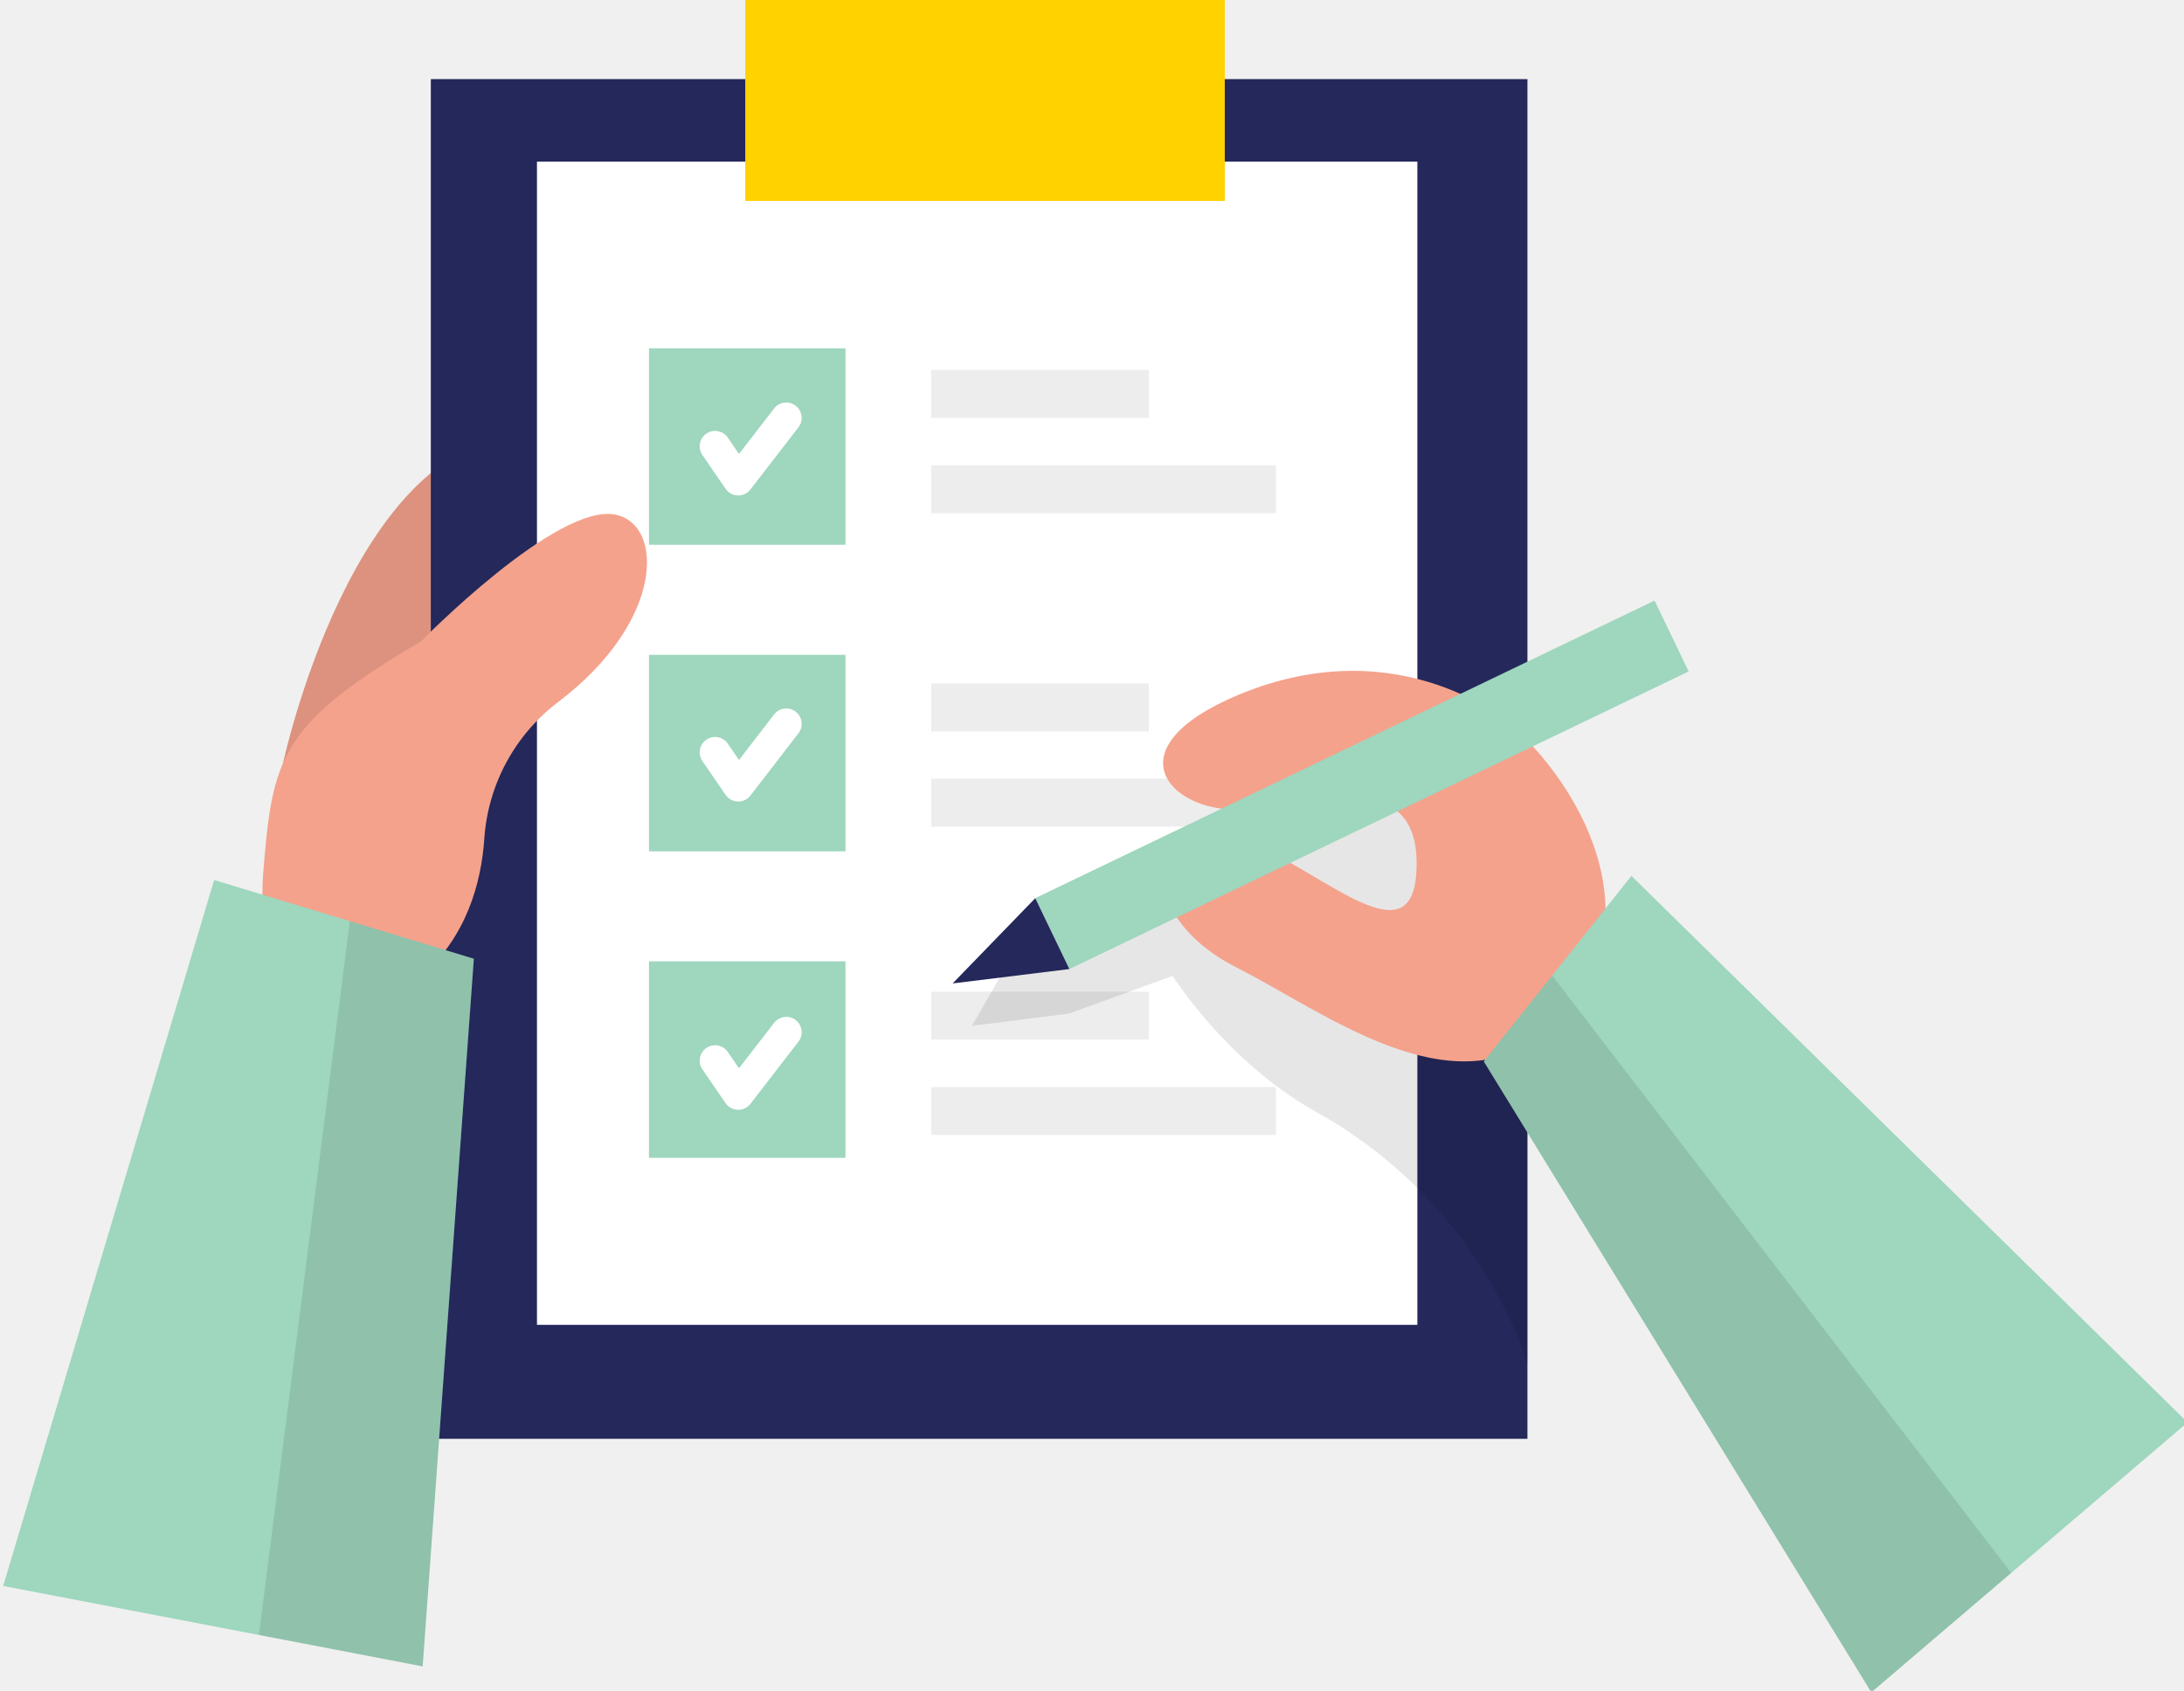
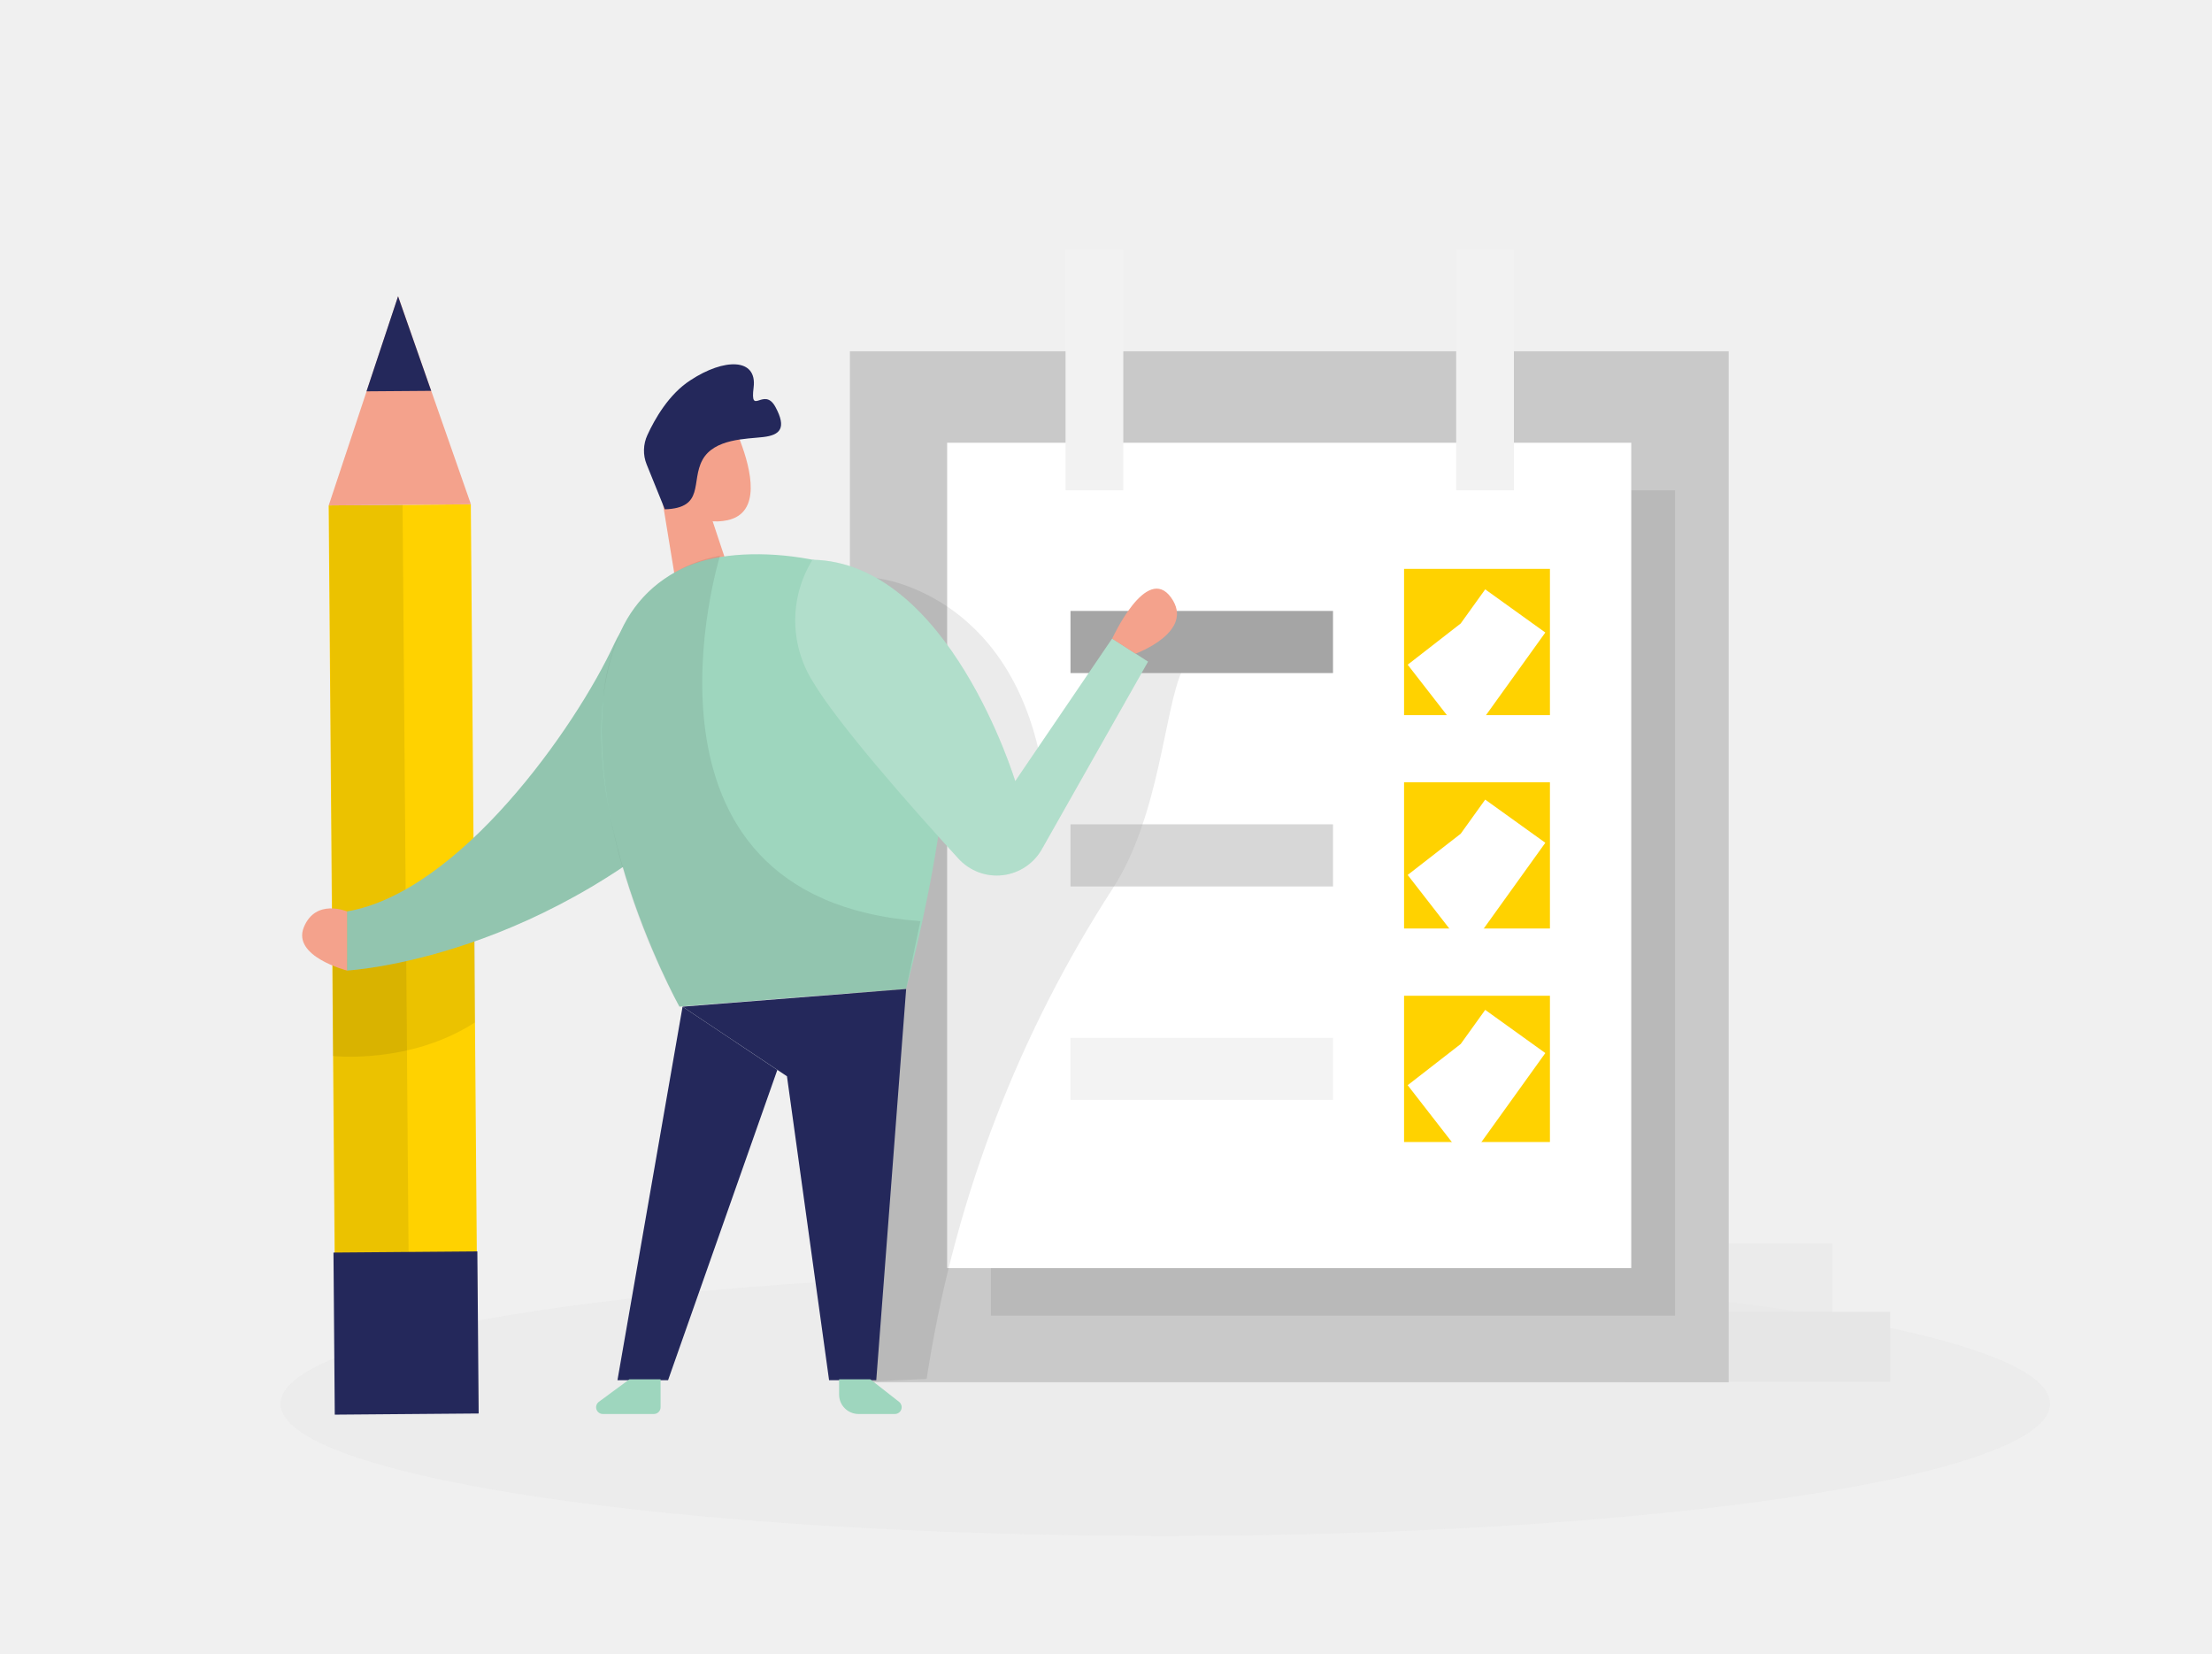
- <svg xmlns="http://www.w3.org/2000/svg" width="288" height="223" viewBox="0 0 288 223" fill="none">
-   <g clip-path="url(#clip0_21_1794)">
-     <path d="M37.294 100.79C37.294 100.79 46.53 57.338 69.774 57.338C93.017 57.338 105.38 125.647 48.845 133.077L37.294 100.79Z" fill="#F4A28C" />
-     <path opacity="0.1" d="M37.294 100.79C37.294 100.79 46.53 57.338 69.774 57.338C93.017 57.338 105.38 125.647 48.845 133.077L37.294 100.79Z" fill="black" />
-     <path d="M201.42 10.435H56.812V189.765H201.42V10.435Z" fill="#24285B" />
-     <path d="M186.905 21.315H70.809V174.733H186.905V21.315Z" fill="white" />
-     <path d="M161.509 -0.344H98.275V26.502H161.509V-0.344Z" fill="#FFD200" />
-     <path opacity="0.21" d="M151.492 90.133H122.808V96.456H151.492V90.133Z" fill="#A8A8A8" />
-     <path opacity="0.21" d="M168.249 102.698H122.808V109.022H168.249V102.698Z" fill="#A8A8A8" />
-     <path opacity="0.21" d="M151.492 130.793H122.808V137.117H151.492V130.793Z" fill="#A8A8A8" />
-     <path opacity="0.21" d="M168.249 143.369H122.808V149.693H168.249V143.369Z" fill="#A8A8A8" />
-     <path d="M111.491 45.94H85.578V71.852H111.491V45.94Z" fill="#9ED6BE" />
-     <path d="M111.491 86.367H85.578V112.28H111.491V86.367Z" fill="#9ED6BE" />
-     <path d="M111.491 126.794H85.578V152.707H111.491V126.794Z" fill="#9ED6BE" />
-     <path d="M94.296 58.86L97.352 63.316L103.685 55.115" stroke="white" stroke-width="4.06" stroke-linecap="round" stroke-linejoin="round" />
-     <path d="M94.296 99.227L97.352 103.683L103.685 95.471" stroke="white" stroke-width="4.06" stroke-linecap="round" stroke-linejoin="round" />
-     <path opacity="0.1" d="M131.983 128.662L128.167 135.3L141.017 133.666L154.638 128.713C154.638 128.713 161.611 139.878 173.284 146.496C186.161 153.564 196.048 165.049 201.125 178.833L201.45 179.737V117.822L183.566 99.075L131.983 128.662Z" fill="black" />
-     <path d="M94.296 139.888L97.352 144.344L103.685 136.143" stroke="white" stroke-width="4.06" stroke-linecap="round" stroke-linejoin="round" />
-     <path d="M199.481 95.715C199.481 95.715 184.885 82.632 163.276 91.655C146.356 98.76 154.364 107.113 163.458 106.758C172.553 106.403 187.818 100.201 186.753 115.304C185.788 128.611 169.284 109.478 159.825 110.229C150.365 110.981 151.451 121.729 163.103 127.627C174.755 133.524 191.117 146.292 203.855 136.264C216.594 126.236 212.95 108.423 199.481 95.715Z" fill="#F4A28C" />
-     <path d="M222.678 88.558L218.185 79.209L136.527 118.455L141.021 127.804L222.678 88.558Z" fill="#9ED6BE" />
-     <path d="M195.664 139.999L246.769 223.199L288.466 187.603L215.132 115.518L195.664 139.999Z" fill="#9ED6BE" />
-     <path d="M136.52 118.461L125.619 129.707L141.017 127.809L136.52 118.461Z" fill="#24285B" />
-     <path d="M55.503 84.601C55.503 84.601 73.448 66.26 81.193 67.884C87.587 69.234 87.597 81.952 73.661 92.548C70.832 94.675 68.493 97.386 66.803 100.496C65.113 103.606 64.112 107.044 63.867 110.575C63.471 116.492 61.512 123.536 55.503 128.845C42.866 140.01 33.488 130.286 34.706 115.183C35.924 100.08 36.746 95.614 55.503 84.601Z" fill="#F4A28C" />
-     <path d="M62.486 126.449L55.736 219.778L0.419 209.172L28.24 116.066L62.486 126.449Z" fill="#9ED6BE" />
-     <path opacity="0.21" d="M151.492 48.791H122.808V55.115H151.492V48.791Z" fill="#A8A8A8" />
-     <path opacity="0.21" d="M168.249 61.357H122.808V67.681H168.249V61.357Z" fill="#A8A8A8" />
-     <path opacity="0.1" d="M34.148 215.637L46.135 121.496L62.486 126.449L55.736 219.779L34.148 215.637Z" fill="black" />
-     <path opacity="0.1" d="M195.664 139.999L204.677 128.662L265.212 207.456L246.769 223.199L195.664 139.999Z" fill="black" />
+ <svg xmlns="http://www.w3.org/2000/svg" width="91" height="68" viewBox="0 0 91 68" fill="none">
+   <g id="Checklist_Two Color 1">
+     <path id="Vector" opacity="0.45" d="M47.939 63.172C68.04 63.172 84.335 60.739 84.335 57.738C84.335 54.737 68.04 52.305 47.939 52.305C27.838 52.305 11.543 54.737 11.543 57.738C11.543 60.739 27.838 63.172 47.939 63.172Z" fill="#E6E6E6" />
+     <path id="Vector_2" d="M19.369 20.742L13.52 20.789L13.817 57.935L19.667 57.888L19.369 20.742Z" fill="#FFD200" />
+     <path id="Vector_3" d="M13.523 20.788L16.379 12.188L19.373 20.741L13.523 20.788Z" fill="#F4A28C" />
+     <path id="Vector_4" d="M15.078 16.096L17.738 16.076L16.376 12.188L15.078 16.096Z" fill="#24285B" />
+     <path id="Vector_5" opacity="0.08" d="M16.561 20.765L13.535 20.789L13.833 57.935L16.859 57.91L16.561 20.765Z" fill="black" />
+     <path id="Vector_6" d="M77.76 53.953H66.848V56.834H77.76V53.953Z" fill="#E6E6E6" />
+     <path id="Vector_7" opacity="0.43" d="M75.377 51.137H64.465V54.017H75.377V51.137Z" fill="#E6E6E6" />
+     <path id="Vector_8" opacity="0.08" d="M13.688 39.717V43.434C13.688 43.434 16.867 43.79 19.538 42.053V38.713L17.24 38.262L13.688 39.717Z" fill="black" />
+     <path id="Vector_9" d="M71.116 14.449H34.965V56.854H71.116V14.449Z" fill="#C9C9C9" />
+     <path id="Vector_10" opacity="0.08" d="M68.909 20.168H40.766V54.116H68.909V20.168Z" fill="black" />
+     <path id="Vector_11" d="M67.108 18.211H38.965V52.159H67.108V18.211Z" fill="white" />
+     <path id="Vector_12" opacity="0.08" d="M36.048 23.777C36.048 23.777 41.495 24.303 42.845 31.408L47.219 25.543C47.219 25.543 49.764 25.234 48.639 27.573C47.901 29.112 47.721 33.542 45.782 36.539C41.935 42.475 39.359 49.146 38.215 56.131L38.12 56.718L35.477 56.837L36.208 35.168L36.048 23.777Z" fill="black" />
+     <path id="Vector_13" d="M46.212 10.242H43.836V20.167H46.212V10.242Z" fill="#F2F2F2" />
+     <path id="Vector_14" d="M62.282 10.242H59.906V20.167H62.282V10.242Z" fill="#F2F2F2" />
+     <path id="Vector_15" d="M63.763 23.398H57.762V29.414H63.763V23.398Z" fill="#FFD200" />
+     <path id="Vector_16" d="M63.763 32.176H57.762V38.191H63.763V32.176Z" fill="#FFD200" />
+     <path id="Vector_17" d="M63.763 40.957H57.762V46.973H63.763V40.957Z" fill="#FFD200" />
+     <path id="Vector_18" d="M25.274 26.473C23.674 29.942 18.893 36.709 14.273 37.489V39.92C14.273 39.92 22.549 39.49 29.832 32.197C32.863 29.157 32.811 27.057 31.72 25.64C29.99 23.401 26.457 23.904 25.274 26.473Z" fill="#9ED6BE" />
+     <path id="Vector_19" opacity="0.08" d="M25.274 26.473C23.674 29.942 18.893 36.709 14.273 37.489V39.92C14.273 39.92 22.549 39.49 29.832 32.197C32.863 29.157 32.811 27.057 31.72 25.64C29.99 23.401 26.457 23.904 25.274 26.473Z" fill="black" />
+     <path id="Vector_20" d="M54.839 25.129H44.039V27.684H54.839V25.129Z" fill="#A5A5A5" />
+     <path id="Vector_21" opacity="0.44" d="M54.839 33.906H44.039V36.462H54.839V33.906Z" fill="#A5A5A5" />
+     <path id="Vector_22" opacity="0.13" d="M54.839 42.688H44.039V45.243H54.839V42.688Z" fill="#A5A5A5" />
+     <path id="Vector_23" d="M59.113 26.406L60.312 27.948L62.337 25.129" stroke="white" stroke-width="3.045" stroke-miterlimit="10" />
+     <path id="Vector_24" d="M59.113 35.054L60.312 36.597L62.337 33.777" stroke="white" stroke-width="3.045" stroke-miterlimit="10" />
+     <path id="Vector_25" d="M59.113 43.702L60.312 45.245L62.337 42.426" stroke="white" stroke-width="3.045" stroke-miterlimit="10" />
+     <path id="Vector_26" d="M29.107 20.806L29.968 23.396L27.923 24.7L27.188 20.211L29.107 20.806Z" fill="#F4A28C" />
+     <path id="Vector_27" d="M27.818 17.552C28.009 17.364 28.244 17.226 28.502 17.152C28.76 17.078 29.032 17.07 29.294 17.128C29.556 17.186 29.799 17.309 30.001 17.486C30.203 17.662 30.359 17.887 30.452 18.139C30.902 19.33 31.328 21.096 29.926 21.398C27.779 21.849 27.098 19.093 27.098 19.093C27.181 18.52 27.432 17.984 27.818 17.552Z" fill="#F4A28C" />
+     <path id="Vector_28" d="M27.814 19.294C27.814 19.294 27.349 18.903 27.139 19.458C26.93 20.013 27.749 20.279 27.994 19.999C28.24 19.72 27.814 19.294 27.814 19.294Z" fill="#F4A28C" />
+     <path id="Vector_29" d="M25.538 25.966C25.847 25.28 26.299 24.669 26.865 24.174C27.431 23.679 28.096 23.312 28.816 23.097C31.595 22.261 36.709 23.176 38.266 25.782C40.401 29.348 37.276 40.668 37.276 40.668L27.952 41.404C27.952 41.404 22.806 32.117 25.538 25.966Z" fill="#9ED6BE" />
+     <path id="Vector_30" d="M37.278 40.68L36.049 56.769H34.108L32.375 44.268L28.082 41.406L37.278 40.68Z" fill="#24285B" />
+     <path id="Vector_31" d="M28.08 41.406L25.402 56.769H27.484L31.979 44.007L28.08 41.406Z" fill="#24285B" />
+     <path id="Vector_32" opacity="0.08" d="M29.622 22.855C29.622 22.855 25.25 36.955 37.864 37.889L37.276 40.679L27.95 41.405C27.95 41.405 24.305 35.035 24.8 28.954C24.8 28.954 24.879 25.357 27.403 23.767C28.07 23.308 28.826 22.998 29.622 22.855Z" fill="black" />
+     <path id="Vector_33" d="M25.892 56.734L24.636 57.659C24.589 57.694 24.554 57.742 24.537 57.798C24.519 57.854 24.519 57.914 24.537 57.969C24.555 58.025 24.591 58.073 24.638 58.107C24.685 58.141 24.742 58.16 24.8 58.16H26.902C26.975 58.159 27.044 58.13 27.096 58.078C27.147 58.026 27.176 57.956 27.176 57.883V56.734H25.892Z" fill="#9ED6BE" />
+     <path id="Vector_34" d="M35.804 56.734L36.986 57.659C37.032 57.695 37.065 57.745 37.082 57.801C37.099 57.857 37.097 57.917 37.078 57.972C37.059 58.027 37.023 58.075 36.975 58.109C36.928 58.142 36.871 58.16 36.812 58.16H35.318C35.213 58.16 35.109 58.139 35.013 58.099C34.916 58.059 34.828 58 34.754 57.925C34.679 57.851 34.62 57.763 34.58 57.666C34.54 57.568 34.52 57.464 34.52 57.359V56.734H35.804Z" fill="#9ED6BE" />
+     <path id="Vector_35" d="M33.427 23.023C32.962 23.772 32.715 24.637 32.715 25.519C32.715 26.401 32.962 27.266 33.427 28.015C34.444 29.738 37.398 33.097 39.423 35.309C39.652 35.562 39.938 35.756 40.256 35.876C40.575 35.996 40.917 36.037 41.255 35.997C41.593 35.957 41.917 35.837 42.199 35.646C42.481 35.456 42.714 35.2 42.877 34.901L47.229 27.214L45.753 26.265L41.766 32.129C41.766 32.129 39.036 23.136 33.427 23.023Z" fill="#9ED6BE" />
+     <path id="Vector_36" opacity="0.2" d="M33.427 23.023C32.962 23.772 32.715 24.637 32.715 25.519C32.715 26.401 32.962 27.266 33.427 28.015C34.444 29.738 37.398 33.097 39.423 35.309C39.652 35.562 39.938 35.756 40.256 35.876C40.575 35.996 40.917 36.037 41.255 35.997C41.593 35.957 41.917 35.837 42.199 35.646C42.481 35.456 42.714 35.2 42.877 34.901L47.229 27.214L45.753 26.265L41.766 32.129C41.766 32.129 39.036 23.136 33.427 23.023Z" fill="white" />
+     <path id="Vector_37" d="M46.715 26.887C46.715 26.887 49.19 25.985 48.177 24.578C47.165 23.17 45.754 26.269 45.754 26.269L46.715 26.887Z" fill="#F4A28C" />
+     <path id="Vector_38" d="M27.351 20.949L26.602 19.1C26.524 18.907 26.487 18.701 26.493 18.494C26.498 18.287 26.546 18.083 26.633 17.895C26.937 17.232 27.518 16.21 28.404 15.64C29.795 14.724 31.156 14.719 31.003 15.935C30.85 17.151 31.435 15.872 31.903 16.743C32.371 17.613 32.09 17.895 31.403 17.976C30.717 18.058 29.378 18.033 28.897 18.919C28.415 19.806 29 20.895 27.351 20.949Z" fill="#24285B" />
+     <path id="Vector_39" d="M14.276 37.489C14.276 37.489 12.987 36.939 12.499 38.141C12.01 39.343 14.276 39.92 14.276 39.92V37.489Z" fill="#F4A28C" />
+     <path id="Vector_40" d="M19.638 51.472L13.719 51.52L13.772 58.187L19.692 58.139L19.638 51.472Z" fill="#24285B" />
  </g>
-   <defs>
-     <clipPath id="clip0_21_1794">
-       <rect width="288" height="223" fill="white" />
-     </clipPath>
-   </defs>
</svg>
